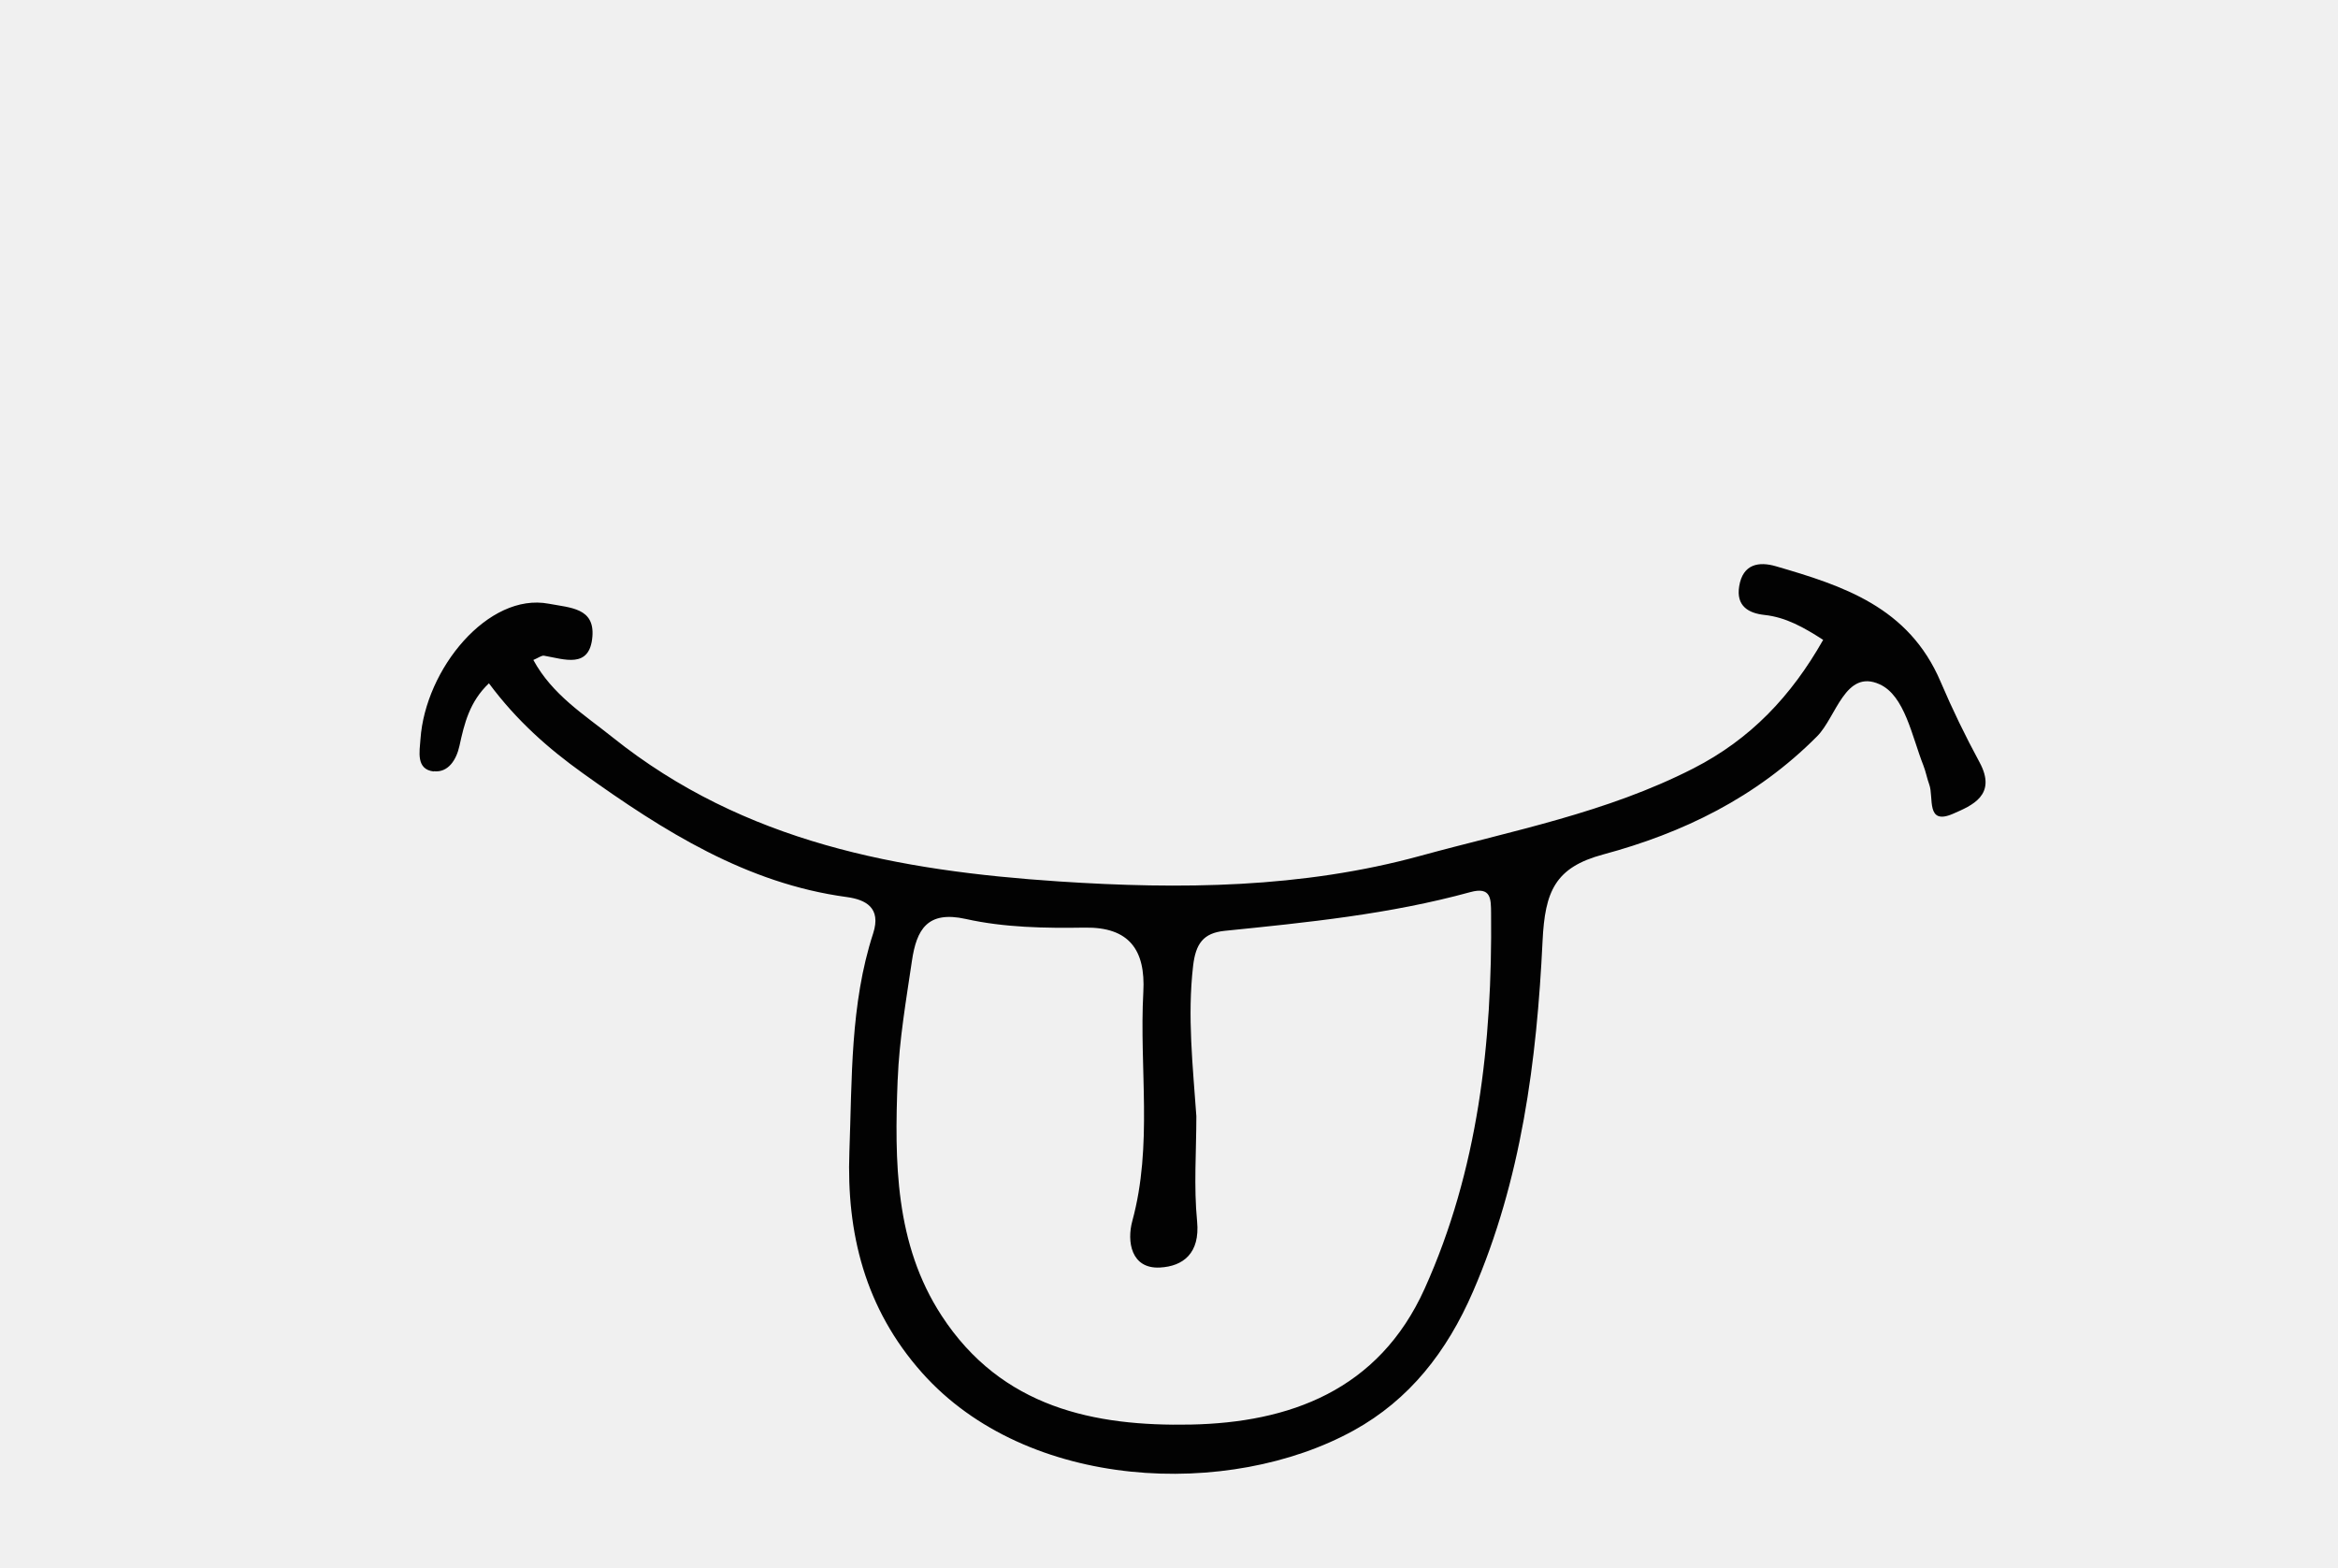
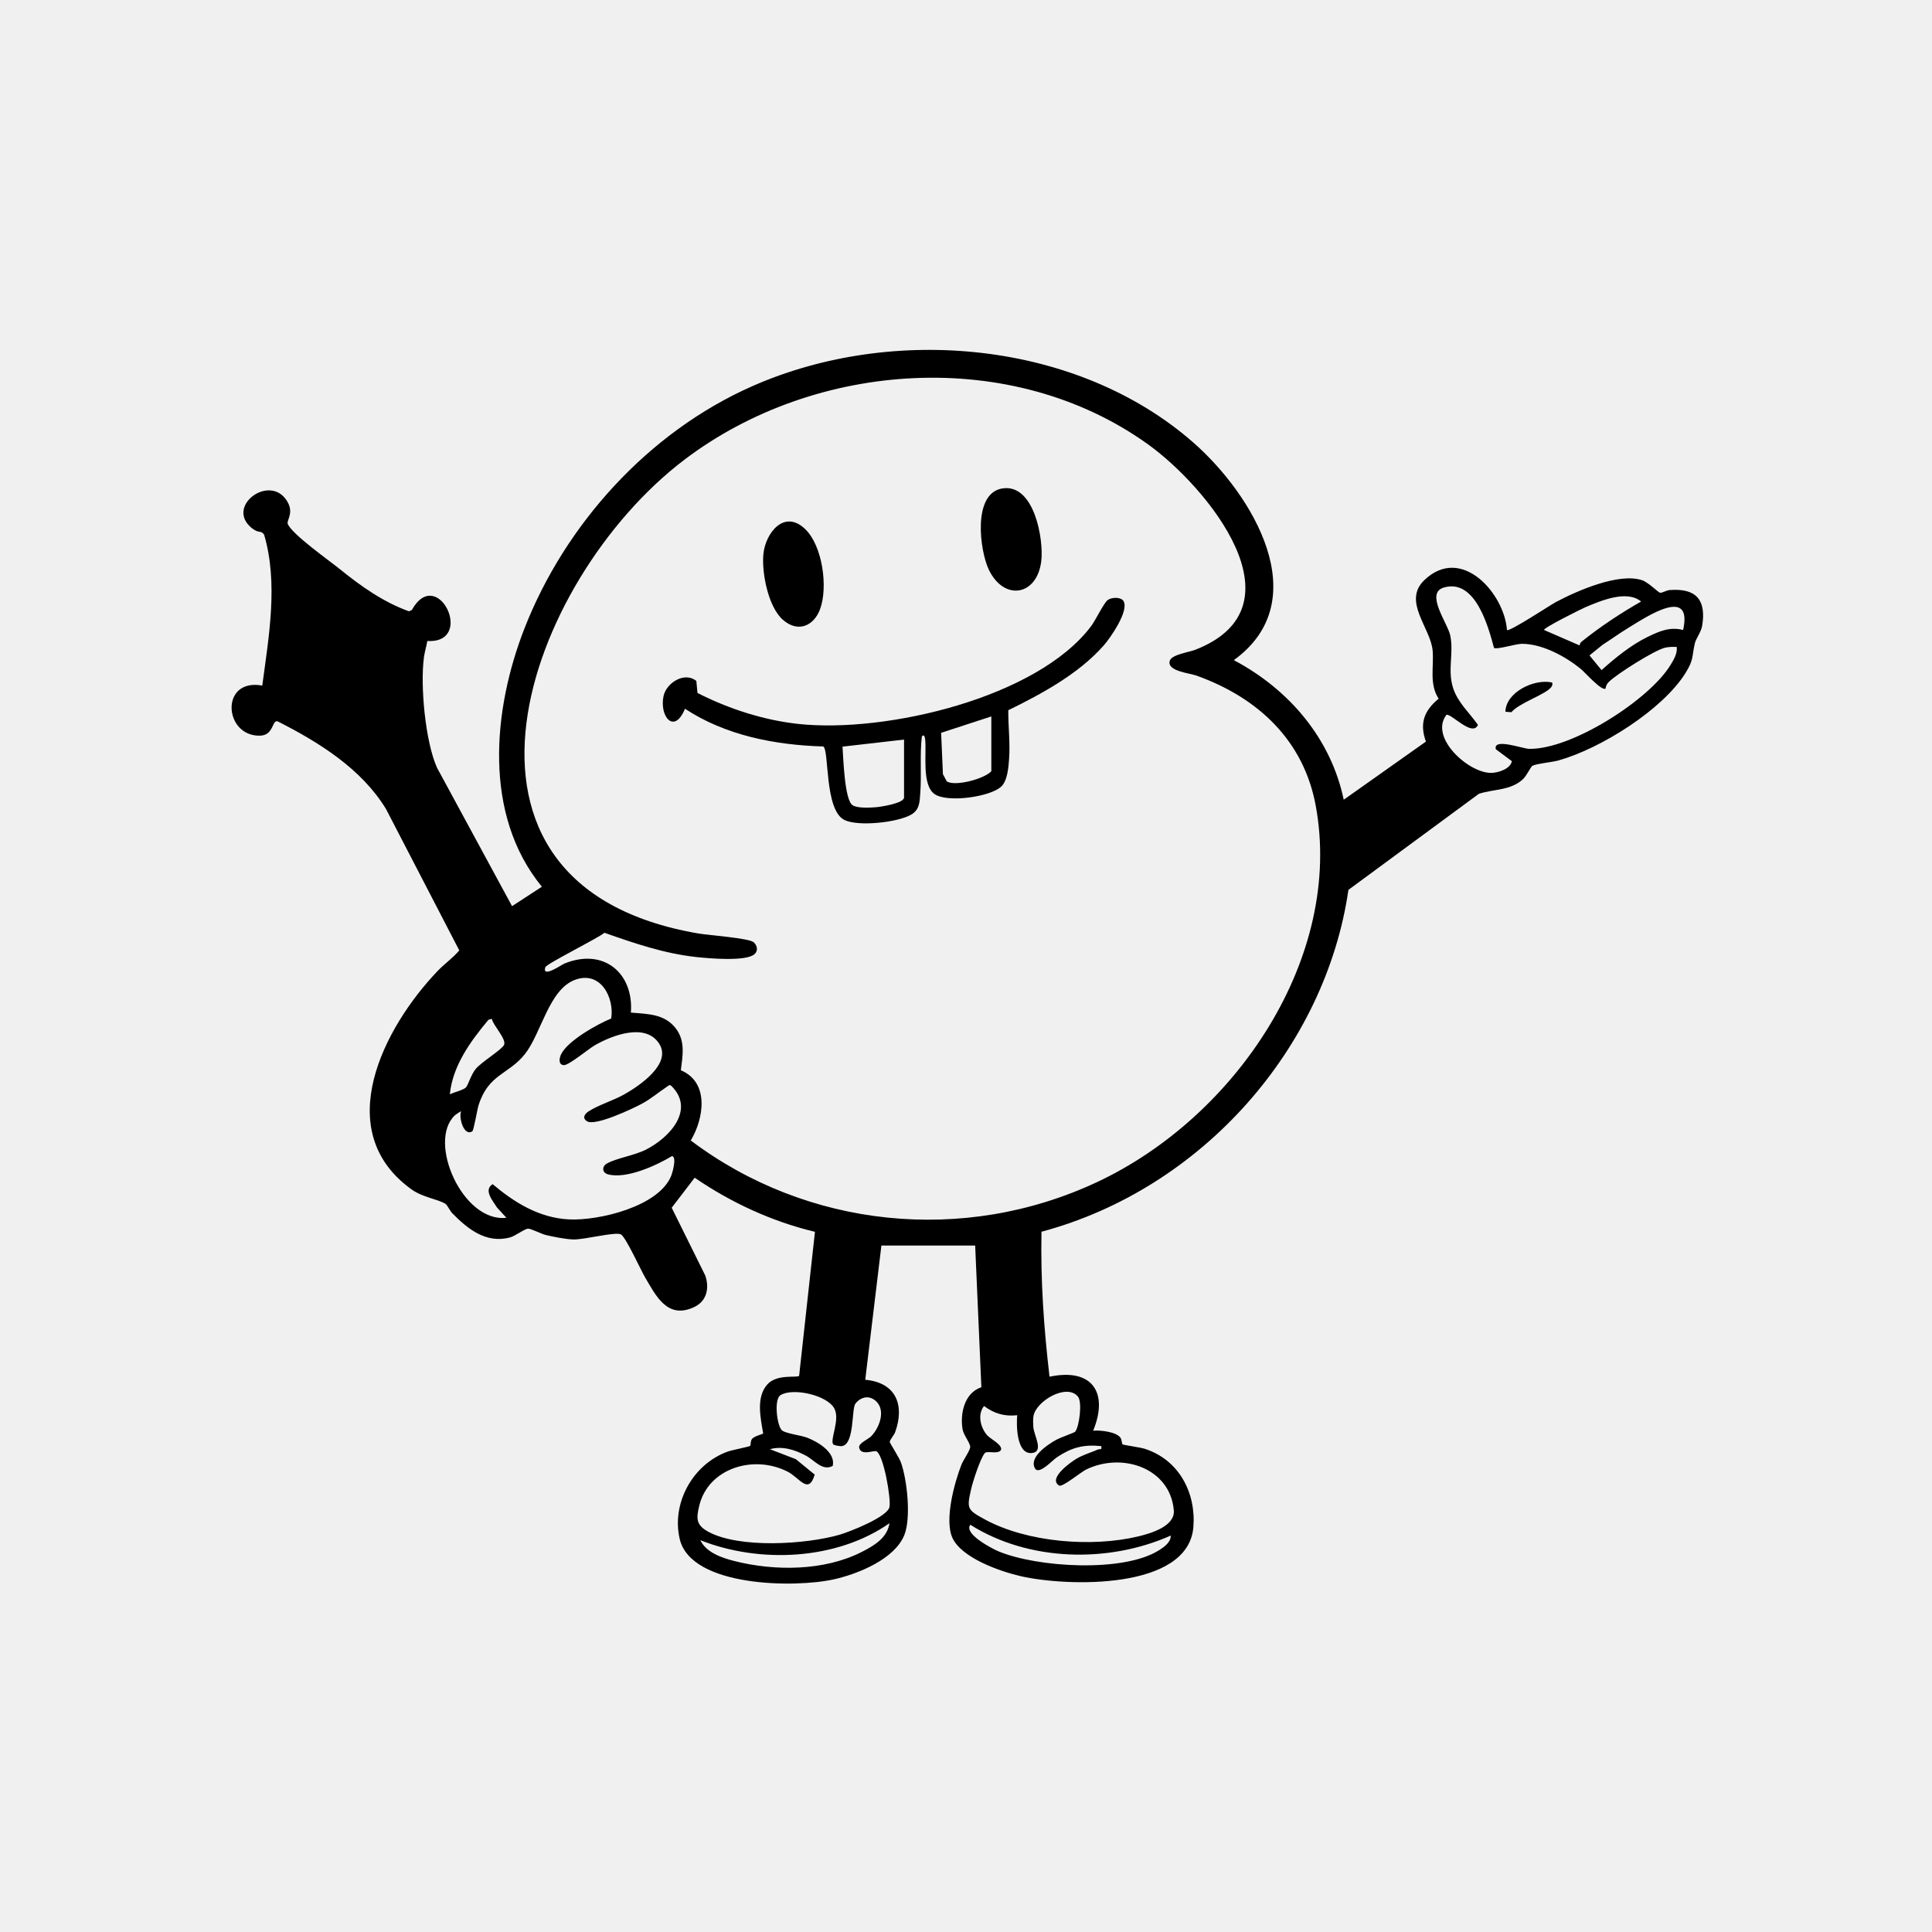
- <svg xmlns="http://www.w3.org/2000/svg" id="Vrstva_1" data-name="Vrstva 1" viewBox="0 0 500 335.39">
+ <svg xmlns="http://www.w3.org/2000/svg" width="650" height="650" viewBox="0 0 650 650" fill="none">
+   <g clip-path="url(#clip0_579_2898)">
+     <path d="M452.082 269.057L479.732 249.502C477.548 243.429 479.053 239.156 484.005 235.068C480.787 230.028 482.455 224.42 482.005 218.952C481.363 211.204 471.674 202.29 479.275 195.103C491.812 183.245 506.149 199.796 507.005 211.964C507.751 212.695 521.66 203.508 523.498 202.534C530.559 198.785 544.705 192.55 552.542 195.236C554.483 195.9 557.958 199.316 558.467 199.412C559.227 199.553 560.629 198.601 561.699 198.519C570.857 197.796 574.074 202.017 572.672 210.547C572.325 212.65 570.584 214.805 570.2 216.495C569.174 221.041 569.875 221.941 567.049 226.464C559.345 238.78 538.669 251.789 524.398 255.826C522.118 256.475 517.1 256.866 515.558 257.641C515.108 257.87 513.506 261.087 512.458 262.076C508.311 266.009 502.615 265.419 497.56 267.064L453.662 299.385C445.98 352.352 404.605 399.903 350.398 414.403C350.066 430.726 351.195 446.967 353.099 463.172C367.916 460.087 372.89 468.964 367.783 481.332C370.152 481.125 375.605 481.701 376.978 483.723C377.421 484.372 377.457 485.774 377.649 485.929C377.937 486.165 383.641 486.955 385.073 487.412C396.791 491.146 402.421 502.406 401.499 513.763C399.765 535.089 358.722 533.819 343.41 530.285C336.334 528.654 323.582 524.175 320.446 517.423C317.672 511.446 321.074 498.872 323.472 492.755C324.062 491.249 326.416 487.966 326.416 486.777C326.416 485.508 324.202 482.83 323.863 480.948C322.94 475.724 324.394 468.625 330.172 466.721L328.084 419.052H296.538L291.1 464.205C301.652 465.164 304.397 472.949 301.157 481.848C300.788 482.867 299.29 484.505 299.349 485.139C299.386 485.553 302.486 490.312 303.083 491.958C305.238 497.883 306.559 510.76 304.249 516.456C300.988 524.492 288.915 529.458 280.673 531.325C267.575 534.299 232.524 533.989 228.687 517.799C225.861 505.875 232.945 492.659 244.877 488.349C246.227 487.862 252.145 486.726 252.389 486.438C252.647 486.135 252.389 484.97 252.979 484.158C253.606 483.302 255.739 482.734 256.772 482.313C255.909 477.177 254.248 470.108 258.181 465.754C261.465 462.124 268.276 463.673 268.859 462.869L274.179 414.433C259.62 410.942 245.873 404.559 233.72 396.228L225.986 406.33L237.284 429.147C238.715 433.264 237.837 437.692 233.631 439.706C224.577 444.03 220.74 436.039 217.043 429.781C215.582 427.302 210.475 416.012 208.844 415.274C206.867 414.381 196.588 417.089 192.92 417.001C190.382 416.941 186.146 416.108 183.608 415.495C182.007 415.104 178.752 413.377 177.705 413.377C176.509 413.377 173.439 415.82 171.587 416.322C163.507 418.491 157.235 413.37 152.143 408.16C151.339 407.334 150.468 405.371 149.863 405.009C146.941 403.283 142.255 402.914 138.322 400.065C111.093 380.319 129.143 345.593 147.244 326.665C149.553 324.252 152.498 322.186 154.519 319.751L129.858 272.163C121.616 258.667 107.492 249.819 93.324 242.647C91.465 242.366 92.07 247.421 87.436 247.509C75.253 247.746 73.962 228.051 88.24 230.656C90.461 214.038 93.634 196.313 88.889 179.968C87.871 178.227 87.222 179.681 84.742 177.688C75.888 170.59 89.915 159.86 96.01 167.763C99.419 172.191 96.298 175.024 96.807 176.257C98.261 179.791 110.813 188.609 114.34 191.48C121.291 197.117 128.958 202.571 137.57 205.662L138.544 205.242C147.207 189.775 160.069 216.598 143.768 215.654C143.473 217.462 142.89 219.24 142.639 221.063C141.34 230.456 143.06 249.568 147.059 258.349L172.274 304.867L182.309 298.329C162.437 274.067 165.78 238.699 176.487 211.33C190.02 176.744 217.847 145.456 253.208 129.879C300.56 109.026 362.566 114.744 401.506 148.91C421.371 166.339 442.984 201.929 415.106 222.096C433.945 232.08 447.817 248.69 452.082 269.064V269.057ZM232.406 383.706C271.486 413.163 324.143 418.749 369.075 397.711C416.006 375.736 452.06 321.876 442.659 271.041C438.66 249.399 423.621 234.869 402.561 227.305C400.185 226.449 392.548 225.807 393.551 222.339C394.171 220.199 399.949 219.469 402.177 218.598C439.413 204.039 406 163.675 386.216 149.478C340.399 116.589 274.224 121.282 230.251 154.673C177.07 195.059 140.101 297.857 234.974 314.062C238.331 314.637 252.071 315.611 253.606 317.036C254.78 318.128 255.112 319.847 253.879 320.991C251.075 323.573 238.413 322.437 234.28 321.987C223.573 320.828 213.375 317.368 203.362 313.818C201.155 315.7 183.866 324.215 183.475 325.418C182.243 329.241 188.98 324.555 189.821 324.208C203.295 318.674 213.287 327.669 212.246 340.671C218.113 341.173 223.706 341.106 227.469 346.131C230.62 350.345 229.661 355.259 229.063 360.078C238.759 364.159 236.811 376.334 232.406 383.699V383.706ZM540.16 231.674C538.817 232.567 533.172 226.11 531.733 224.959C526.626 220.841 519.026 216.672 512.171 216.598C509.972 216.576 503.648 218.642 502.637 217.971C500.785 211.079 496.431 194.542 485.768 197.664C479.326 199.553 487.096 209.684 487.93 213.824C489.17 219.978 486.89 225.357 488.912 231.571C490.469 236.352 494.402 239.835 497.243 243.879C495.376 248.011 488.513 240.204 486.668 240.47C480.699 248.078 494.151 260.187 501.759 260.032C504.098 259.988 508.216 258.652 508.643 256.084L503.271 252.085C502.165 248.159 512.355 251.893 514.384 251.937C528.7 252.276 554.947 235.4 562.031 223.719C563.146 221.889 564.371 219.86 564.12 217.661C562.821 217.595 561.559 217.617 560.275 217.89C556.77 218.642 543.938 226.782 541.318 229.379C540.617 230.08 540.3 230.707 540.167 231.659L540.16 231.674ZM531.445 217.144C531.519 216.694 531.688 216.215 532.057 215.919C538.381 210.843 545.052 206.43 552.136 202.371C547.288 198.372 538.595 202.113 533.46 204.26C532.345 204.725 518.886 211.396 519.513 211.964L531.438 217.144H531.445ZM566.267 211.949C569.617 196.933 553.833 207.588 547.841 211.234C544.868 213.042 542.071 215.078 539.156 216.953L534.766 220.502L538.824 225.446C543.414 221.358 548.697 217.012 554.313 214.289C558.253 212.377 561.751 210.806 566.267 211.949ZM205.635 342.678C206.749 335.638 202.041 326.392 193.378 329.683C184.626 333.011 182.088 347.733 176.583 354.654C171.078 361.576 164.297 361.303 160.976 371.944C160.556 373.287 159.39 380.289 158.91 380.607C156.032 382.51 154.261 375.825 155.139 373.899C155.065 373.803 153.317 374.976 153.029 375.249C143.65 384.075 155.73 411.444 170.37 409.703L167.204 406.242C165.817 403.984 162.563 400.405 165.743 398.398C172.975 404.508 181.276 409.703 191.282 410.249C201.288 410.795 221.802 405.954 225.868 395.461C226.244 394.487 227.757 389.24 226.097 388.945C220.872 392.096 210.675 396.811 204.469 395.07C202.653 394.561 202.329 392.494 204.24 391.424C207.398 389.646 213.427 388.753 217.316 386.783C225.315 382.724 234 373.287 225.831 365.302C225.182 364.808 224.946 365.251 224.466 365.561C221.485 367.509 219.234 369.575 215.869 371.383C212.8 373.036 200.381 378.909 197.554 377.264C195.865 376.283 196.551 374.88 197.923 373.973C201.163 371.826 206.299 370.276 209.892 368.269C215.124 365.339 226.185 357.872 221.736 351.075C217.109 343.999 205.915 348.338 200.115 351.673C197.975 352.905 191.334 358.462 189.688 358.351C187.807 358.226 188.146 356.086 188.729 354.809C190.81 350.271 200.838 344.619 205.635 342.663V342.678ZM165.463 342.767L164.341 343.091C158.246 350.382 152.284 358.58 151.339 368.188C152.616 367.487 155.877 366.778 156.77 365.848C157.456 365.133 158.504 361.495 160.046 359.635C162.009 357.274 168.805 353.171 169.573 351.562C170.495 349.614 165.883 345.002 165.463 342.759V342.767ZM280.304 485.929C279.19 484.239 282.717 477.635 280.702 473.871C278.304 469.4 266.903 466.81 262.638 469.348C260.329 470.721 261.369 479.118 262.882 481.022C263.871 482.276 269.257 482.815 271.523 483.678C275.271 485.102 281.204 488.696 280.156 493.197C276.673 495.027 274.054 491.294 271.154 489.744C267.449 487.766 263.243 486.401 259.03 487.567L267.745 490.917L274.105 496.119C271.995 503.041 269.058 497.197 264.977 495.116C253.518 489.286 238.258 493.957 235.24 506.635C234.236 510.833 234.118 513.077 238.331 515.357C248.81 521.024 271.102 519.6 282.407 516.36C285.875 515.364 298.589 510.361 299.254 507.011C299.822 504.126 297.291 489.707 294.922 488.298C294.066 487.788 289.432 490.046 289.033 486.859C289.011 485.501 292.14 484.187 293.092 483.221C296.154 480.099 298.412 473.51 293.8 470.721C291.668 469.429 289.225 470.359 287.808 472.211C286.421 474.026 287.572 485.995 283.197 486.534C282.606 486.608 280.533 486.254 280.311 485.921L280.304 485.929ZM361.681 481.73C363.112 480.136 364.19 471.724 362.662 469.872C358.877 465.267 348.531 471.399 347.697 476.432C347.528 477.472 347.572 478.97 347.646 480.055C347.845 482.977 351.328 488.408 347.188 488.851C341.942 489.412 341.927 479.376 342.229 476.137C337.942 476.609 334.422 475.561 331.072 473.038C328.755 475.886 329.892 480.372 332.142 482.903C333.234 484.128 337.315 486.062 336.776 487.803C335.788 489.478 332.083 487.906 331.286 488.917C329.744 490.866 327.309 498.422 326.711 501.049C325.235 507.572 325.353 507.933 331.331 511.188C345.521 518.914 367.311 520.677 383.014 516.892C387.441 515.822 395.359 513.431 394.916 508.133C393.728 494.002 377.701 488.445 365.429 494.4C363.681 495.249 357.423 500.436 356.353 499.802C352.464 497.485 360.065 492.024 362.168 490.77C364.404 489.441 366.942 488.74 369.311 487.7C370.078 487.36 370.794 488.01 370.499 486.527C364.433 485.914 360.5 487.028 355.637 490.246C353.933 491.375 350.147 495.736 348.428 494.356C345.69 490.556 352.295 486.091 355.453 484.357C356.619 483.723 361.452 481.974 361.673 481.73H361.681ZM235.631 518.19C237.586 522.301 242.744 524.094 247.054 525.186C260.734 528.654 277.374 528.558 290.022 522.087C294.221 519.939 298.53 517.349 299.254 512.472C281.492 524.891 255.658 526.116 235.631 518.183V518.19ZM393.883 516.626C372.838 526.012 346.022 525.341 326.453 512.988C324.136 516.021 333.714 520.994 335.869 521.902C348.79 527.341 378.033 529.2 390.031 521.504C391.758 520.397 393.935 518.854 393.883 516.626Z" fill="black" />
+     <path d="M377.996 202.217C379.944 205.471 373.598 214.591 371.326 217.167C362.936 226.671 350.672 233.349 339.226 238.95C339.19 244.366 339.883 249.871 339.5 255.302C339.3 258.091 338.968 262.703 336.814 264.674C333.006 268.142 318.838 270.097 314.514 267.219C309.954 264.194 311.85 253.206 311.23 248.55C311.127 247.79 310.817 246.941 310.145 247.783C309.422 254.04 310.086 260.497 309.621 266.747C309.393 269.839 309.422 272.451 306.471 274.119C301.844 276.731 288.894 278.111 284.193 275.919C277.294 272.695 279.042 252.432 276.984 251.14C260.676 250.668 244.028 247.399 230.458 238.448C226.791 247.333 221.773 240.905 223.249 234.146C224.208 229.763 230.266 225.852 234.273 229.091L234.657 233.143C245.032 238.426 256.846 242.293 268.601 243.562C298.073 246.742 349.07 234.744 367.149 210.585C368.603 208.636 371.436 202.741 372.691 201.862C374.122 200.859 377.177 200.851 377.996 202.217ZM333.522 241.038L316.632 246.543L317.237 260.467L318.528 262.873C321.221 264.696 331.191 262.069 333.522 259.464V241.038ZM304.154 248.823L283.455 251.199C283.721 254.771 284.097 268.902 286.776 270.857C288.311 271.979 292.605 271.75 294.568 271.595C296.295 271.455 304.154 270.282 304.154 268.289V248.823Z" fill="black" />
+     <path d="M270.785 177.902C276.799 183.562 278.621 197.693 275.891 204.984C273.766 210.651 268.445 212.939 263.42 208.548C258.395 204.157 256.196 192.491 256.845 186.285C257.576 179.364 263.774 171.306 270.785 177.902Z" fill="black" />
+     <path d="M337.184 164.339C347.995 162.554 351.205 181.577 350.319 188.816C348.888 200.482 337.834 202.305 332.705 191.723C329.65 185.421 327.06 166.007 337.184 164.339Z" fill="black" />
+     <path d="M522.231 229.623C522.379 230.479 522.253 230.789 521.678 231.424C519.501 233.822 511.059 236.545 508.476 239.622L506.477 239.459C506.595 232.922 516.158 228.236 522.231 229.63V229.623Z" fill="black" />
+   </g>
  <defs>
-     <style>
-       .cls-1 {
-         fill: #020202;
-       }
-     </style>
+     <clipPath id="clip0_579_2898">
+       <rect width="495.08" height="415.068" fill="white" transform="translate(77.9219 117.711)" />
+     </clipPath>
  </defs>
-   <path class="cls-1" d="M92.79,164.97c3.05,.34,4.81-2.42,5.47-5.43,1.04-4.77,2.15-9.43,6.3-13.38,5.97,8.03,12.71,13.95,20.06,19.22,17.31,12.41,35.07,23.61,56.46,26.5,4.06,.55,7.43,2.29,5.65,7.78-4.93,15.17-4.5,31.11-5.08,46.7-.64,17.34,3.3,33.51,15.52,47.26,22.48,25.29,65.74,27.02,92.33,12.36,11.91-6.57,19.93-16.82,25.51-29.7,10.35-23.89,13.65-49.36,14.88-74.99,.51-10.63,2.67-15.75,12.97-18.52,16.95-4.56,32.68-12.12,45.74-25.27,4.11-4.13,6.01-14.46,13.37-11.13,5.39,2.44,6.88,11.08,9.36,17.36,.52,1.32,.77,2.75,1.26,4.09,1.01,2.76-.79,8.82,5.1,6.24,3.99-1.74,9.45-3.97,5.66-10.99-3.03-5.6-5.83-11.36-8.33-17.23-6.82-16.04-20.93-20.55-35.24-24.72-3.58-1.04-7.05-.54-7.84,4.28-.7,4.27,2.03,5.77,5.41,6.14,4.58,.49,8.42,2.67,12.55,5.33-6.82,12.02-15.51,21.23-27.75,27.49-18.59,9.51-38.71,13.31-58.37,18.7-25.35,6.95-51.39,7.21-77.37,5.48-34.09-2.27-67.22-8.27-95.4-30.82-6.12-4.9-12.88-9.08-16.95-16.55,1.1-.46,1.75-1.01,2.31-.91,4.28,.73,9.76,2.89,10.32-4.1,.49-6.11-4.64-6.14-9.32-7.02-12.98-2.46-26.41,13.96-27.45,28.96-.18,2.64-1.01,6.49,2.85,6.92Zm99.19,65.96c.33-8.49,1.8-16.95,3.04-25.38,.99-6.71,3.29-10.81,11.52-8.98,8.25,1.84,16.97,1.99,25.46,1.85,9.48-.15,13,4.77,12.51,13.76-.89,16.32,2.06,32.79-2.36,49.01-1.18,4.32-.29,10.27,5.92,9.94,4.94-.26,8.6-3.04,7.94-9.88-.73-7.43-.16-14.99-.16-22.49-.75-10.7-1.94-21.36-.7-32.11,.55-4.79,2.18-7.07,6.74-7.54,17.65-1.79,35.33-3.55,52.54-8.28,4.5-1.24,4.42,1.48,4.45,4.49,.28,27.75-2.78,54.98-14.21,80.33-9.86,21.87-29.06,28.65-50.03,29.07-20.51,.4-40.42-3.56-53.28-23.31-9.99-15.34-10.07-32.96-9.39-50.49Z" />
</svg>
